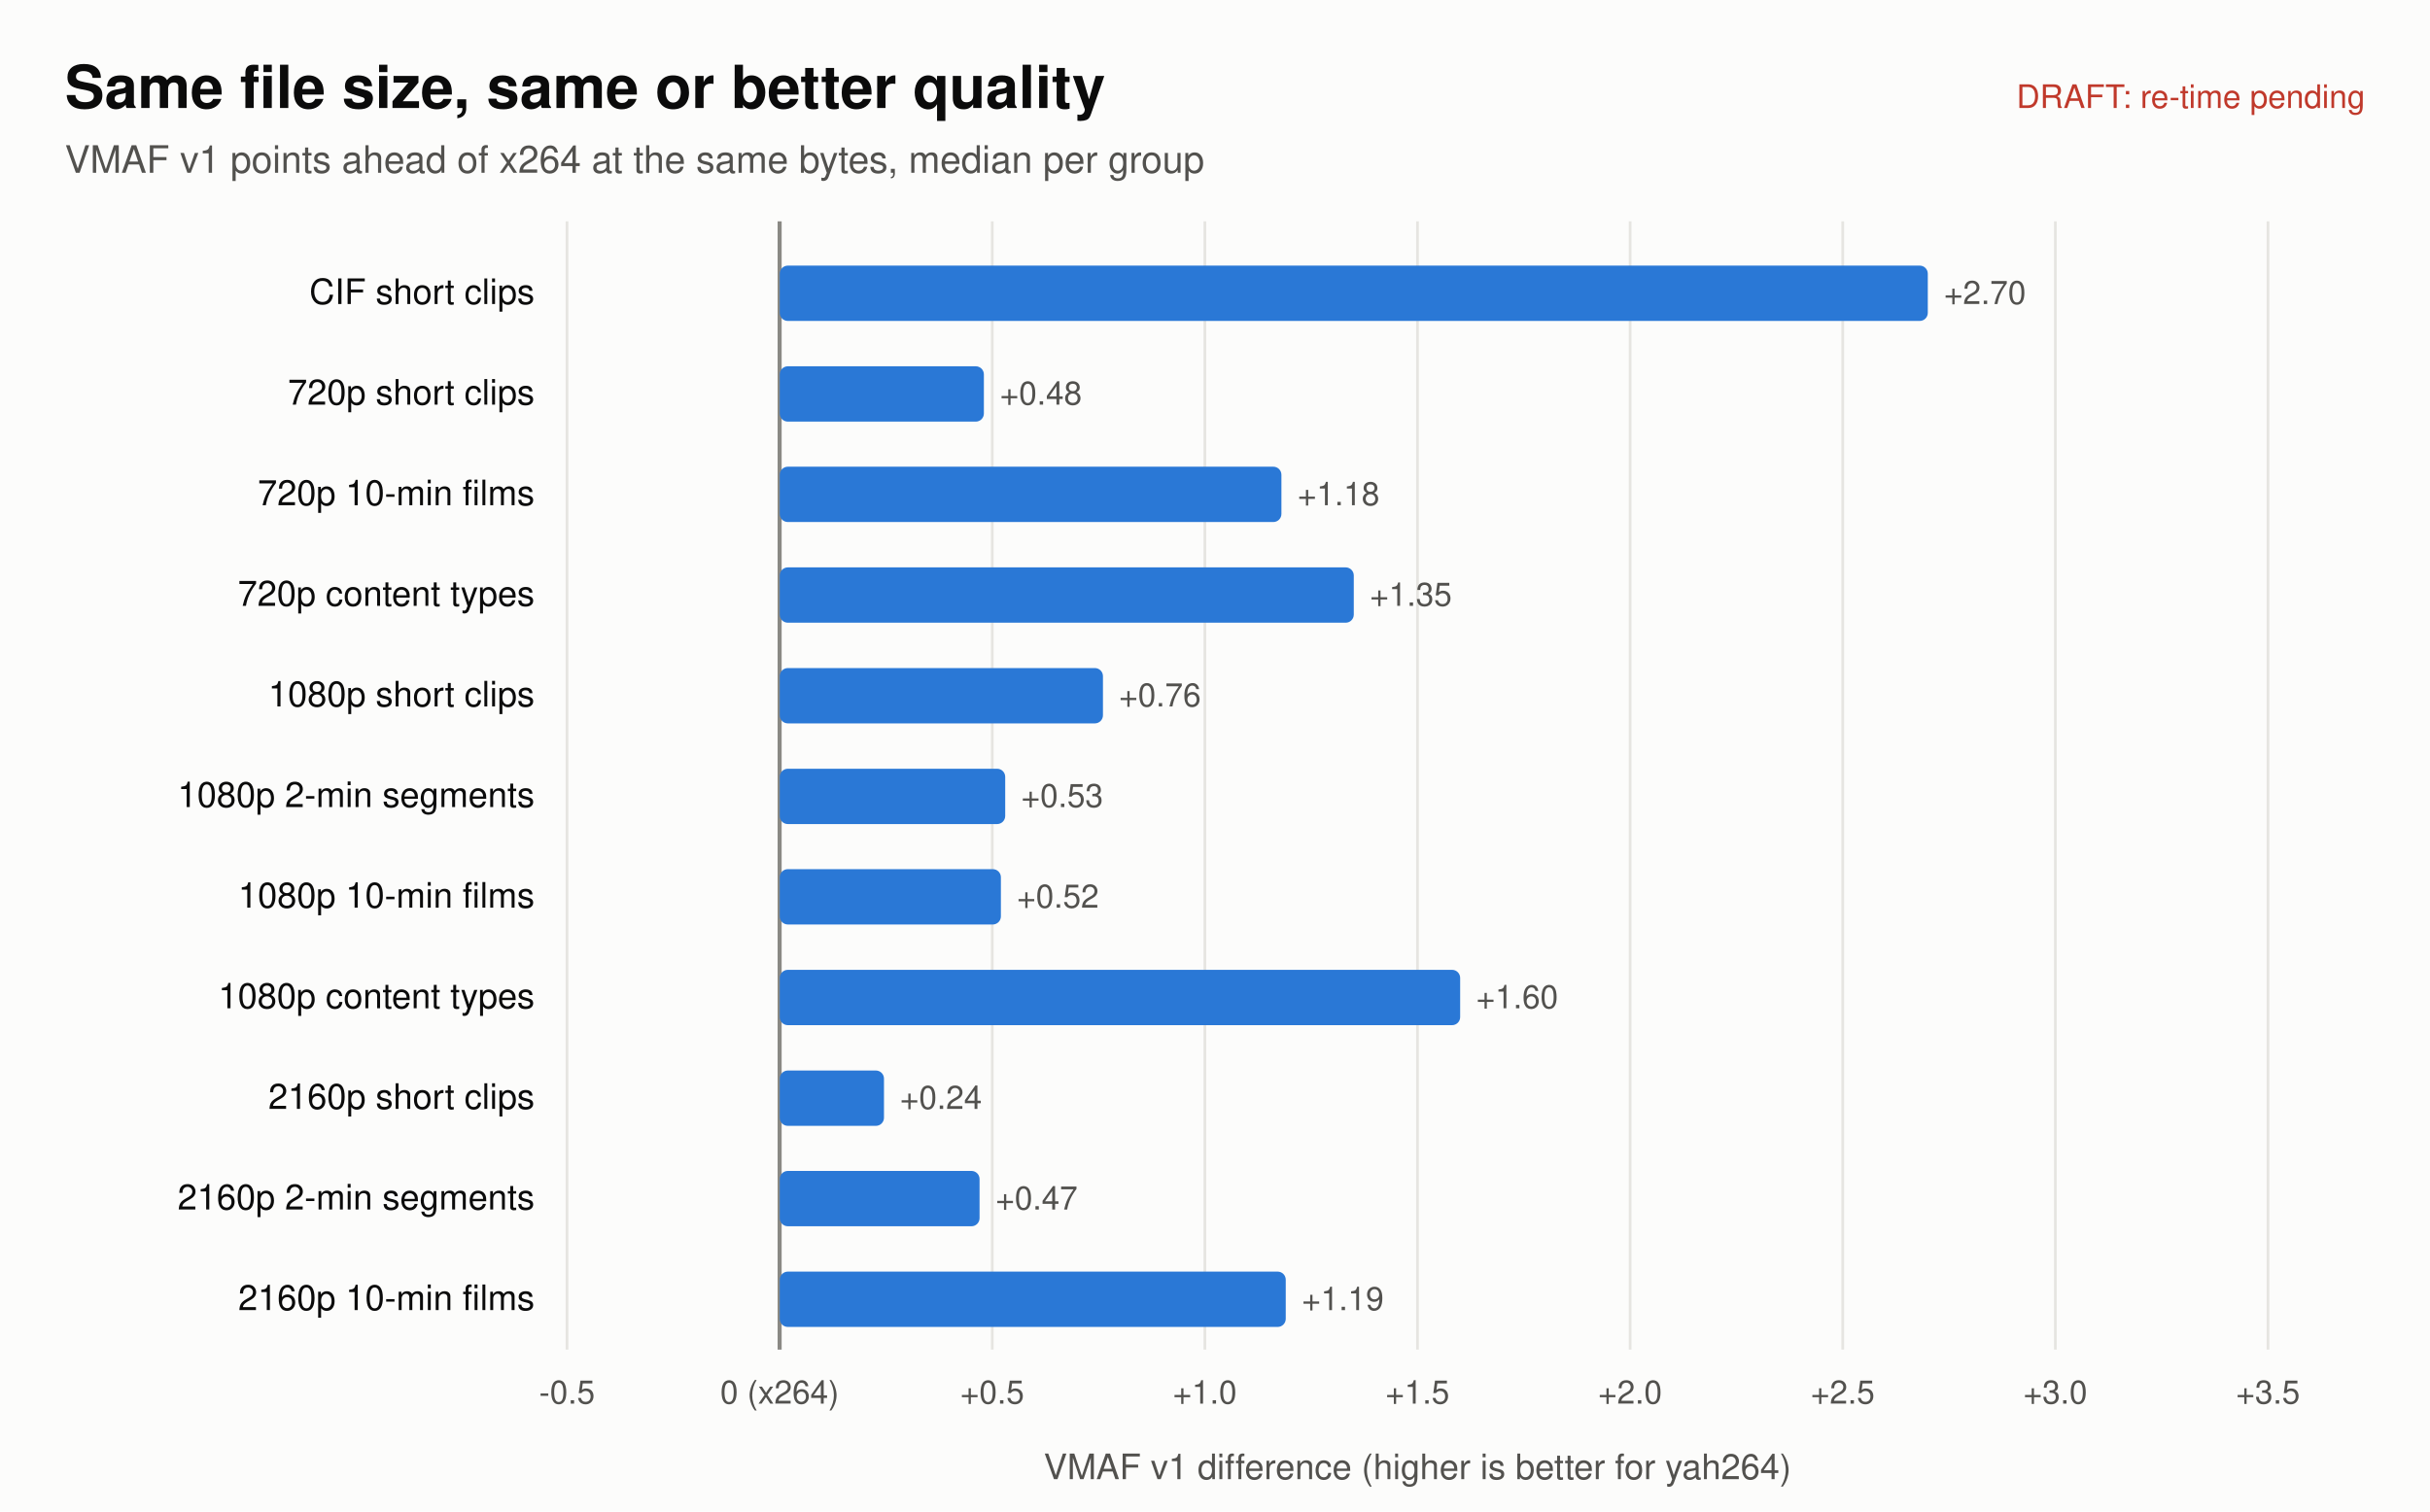
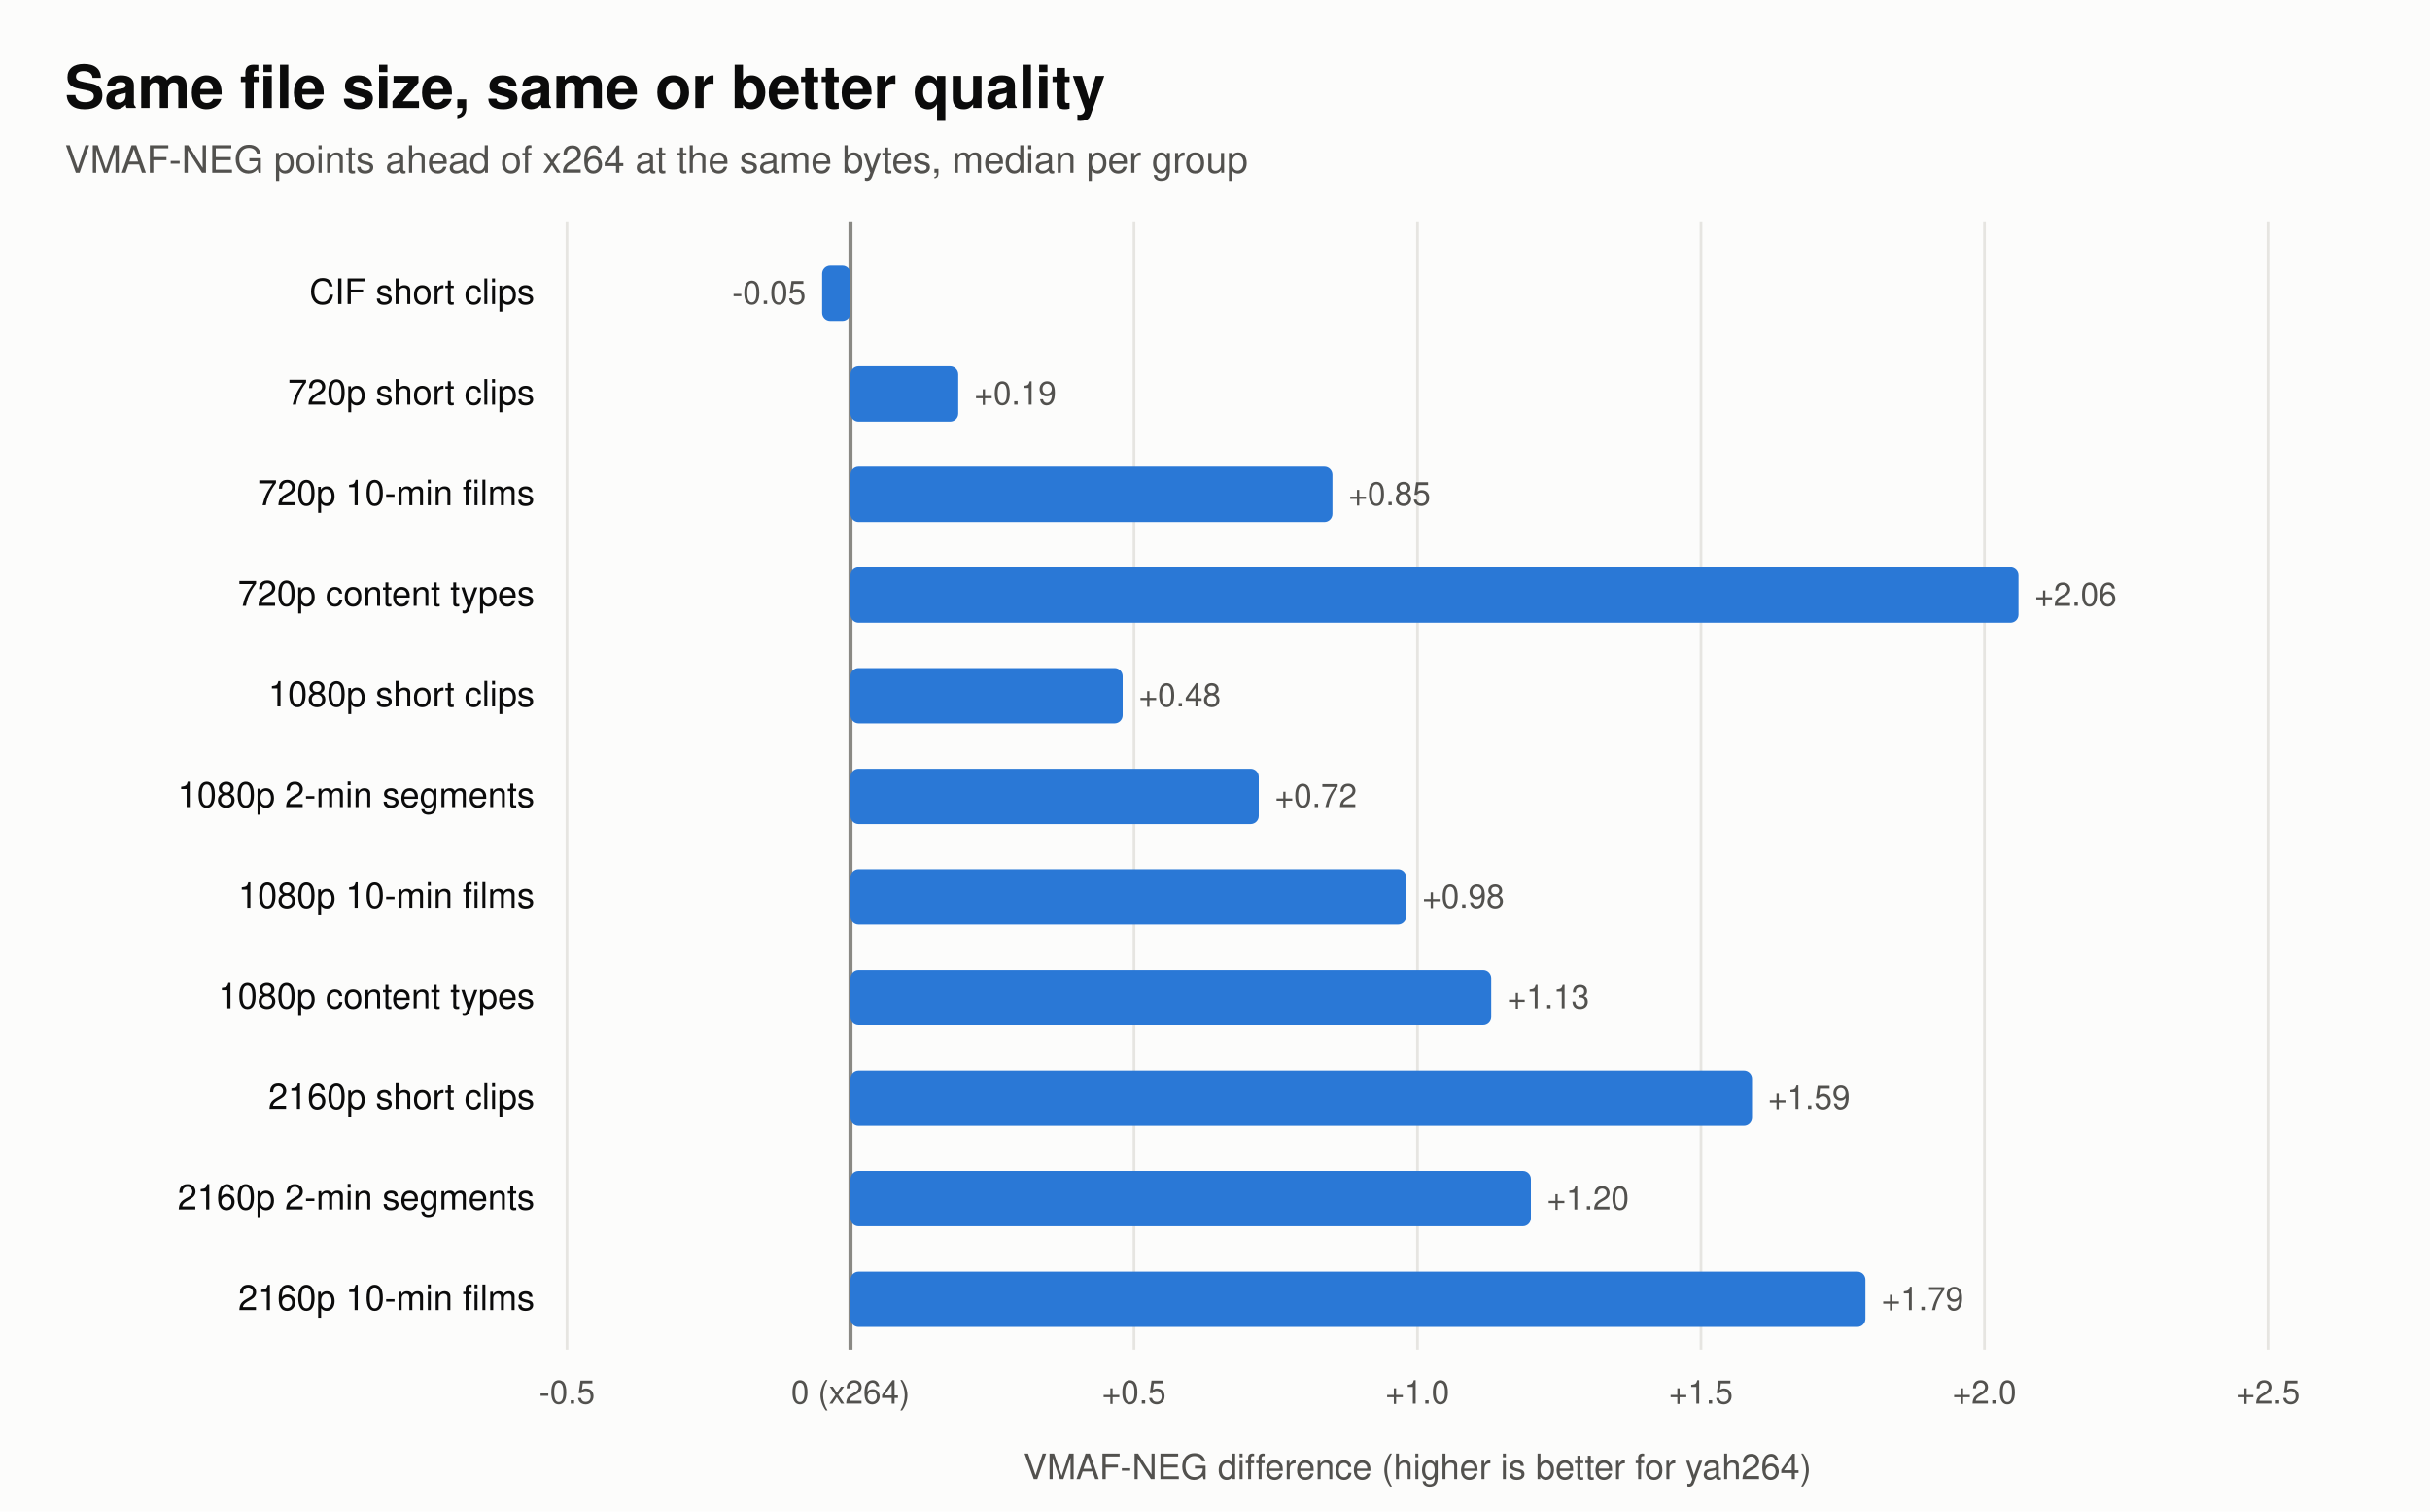
<svg xmlns="http://www.w3.org/2000/svg" width="900" height="560" viewBox="0 0 900 560">
  <rect width="100%" height="100%" fill="#fcfcfb" />
  <text x="24" y="40" font-family="-apple-system,Helvetica,Arial,sans-serif" font-size="22" fill="#0b0b0b" text-anchor="start" font-weight="600">Same file size, same or better quality</text>
-   <text x="24" y="64" font-family="-apple-system,Helvetica,Arial,sans-serif" font-size="14" fill="#52514e" text-anchor="start" font-weight="normal">VMAF v1 points ahead of x264 at the same bytes, median per group</text>
-   <text x="876" y="40" font-family="-apple-system,Helvetica,Arial,sans-serif" font-size="12" fill="#c0392b" text-anchor="end" font-weight="normal">DRAFT: re-time pending</text>
+   <text x="24" y="64" font-family="-apple-system,Helvetica,Arial,sans-serif" font-size="14" fill="#52514e" text-anchor="start" font-weight="normal">VMAF-NEG points ahead of x264 at the same bytes, median per group</text>
  <line x1="210.0" y1="82" x2="210.0" y2="500" stroke="#e6e5e1" stroke-width="1" />
  <text x="210.0" y="520" font-family="-apple-system,Helvetica,Arial,sans-serif" font-size="12" fill="#52514e" text-anchor="middle" font-weight="normal">-0.5</text>
-   <line x1="288.75" y1="82" x2="288.75" y2="500" stroke="#8a8984" stroke-width="1.5" />
-   <text x="288.75" y="520" font-family="-apple-system,Helvetica,Arial,sans-serif" font-size="12" fill="#52514e" text-anchor="middle" font-weight="normal">0 (x264)</text>
-   <line x1="367.5" y1="82" x2="367.5" y2="500" stroke="#e6e5e1" stroke-width="1" />
-   <text x="367.5" y="520" font-family="-apple-system,Helvetica,Arial,sans-serif" font-size="12" fill="#52514e" text-anchor="middle" font-weight="normal">+0.5</text>
-   <line x1="446.25" y1="82" x2="446.25" y2="500" stroke="#e6e5e1" stroke-width="1" />
-   <text x="446.25" y="520" font-family="-apple-system,Helvetica,Arial,sans-serif" font-size="12" fill="#52514e" text-anchor="middle" font-weight="normal">+1.0</text>
+   <line x1="315.0" y1="82" x2="315.0" y2="500" stroke="#8a8984" stroke-width="1.5" />
+   <text x="315.0" y="520" font-family="-apple-system,Helvetica,Arial,sans-serif" font-size="12" fill="#52514e" text-anchor="middle" font-weight="normal">0 (x264)</text>
+   <line x1="420.0" y1="82" x2="420.0" y2="500" stroke="#e6e5e1" stroke-width="1" />
+   <text x="420.0" y="520" font-family="-apple-system,Helvetica,Arial,sans-serif" font-size="12" fill="#52514e" text-anchor="middle" font-weight="normal">+0.5</text>
  <line x1="525.0" y1="82" x2="525.0" y2="500" stroke="#e6e5e1" stroke-width="1" />
-   <text x="525.0" y="520" font-family="-apple-system,Helvetica,Arial,sans-serif" font-size="12" fill="#52514e" text-anchor="middle" font-weight="normal">+1.5</text>
-   <line x1="603.75" y1="82" x2="603.75" y2="500" stroke="#e6e5e1" stroke-width="1" />
-   <text x="603.75" y="520" font-family="-apple-system,Helvetica,Arial,sans-serif" font-size="12" fill="#52514e" text-anchor="middle" font-weight="normal">+2.0</text>
-   <line x1="682.5" y1="82" x2="682.5" y2="500" stroke="#e6e5e1" stroke-width="1" />
-   <text x="682.5" y="520" font-family="-apple-system,Helvetica,Arial,sans-serif" font-size="12" fill="#52514e" text-anchor="middle" font-weight="normal">+2.5</text>
-   <line x1="761.25" y1="82" x2="761.25" y2="500" stroke="#e6e5e1" stroke-width="1" />
-   <text x="761.25" y="520" font-family="-apple-system,Helvetica,Arial,sans-serif" font-size="12" fill="#52514e" text-anchor="middle" font-weight="normal">+3.0</text>
+   <text x="525.0" y="520" font-family="-apple-system,Helvetica,Arial,sans-serif" font-size="12" fill="#52514e" text-anchor="middle" font-weight="normal">+1.0</text>
+   <line x1="630.0" y1="82" x2="630.0" y2="500" stroke="#e6e5e1" stroke-width="1" />
+   <text x="630.0" y="520" font-family="-apple-system,Helvetica,Arial,sans-serif" font-size="12" fill="#52514e" text-anchor="middle" font-weight="normal">+1.5</text>
+   <line x1="735.0" y1="82" x2="735.0" y2="500" stroke="#e6e5e1" stroke-width="1" />
+   <text x="735.0" y="520" font-family="-apple-system,Helvetica,Arial,sans-serif" font-size="12" fill="#52514e" text-anchor="middle" font-weight="normal">+2.0</text>
  <line x1="840.0" y1="82" x2="840.0" y2="500" stroke="#e6e5e1" stroke-width="1" />
-   <text x="840.0" y="520" font-family="-apple-system,Helvetica,Arial,sans-serif" font-size="12" fill="#52514e" text-anchor="middle" font-weight="normal">+3.5</text>
-   <text x="525.0" y="548" font-family="-apple-system,Helvetica,Arial,sans-serif" font-size="13" fill="#52514e" text-anchor="middle" font-weight="normal">VMAF v1 difference (higher is better for yah264)</text>
+   <text x="840.0" y="520" font-family="-apple-system,Helvetica,Arial,sans-serif" font-size="12" fill="#52514e" text-anchor="middle" font-weight="normal">+2.5</text>
+   <text x="525.0" y="548" font-family="-apple-system,Helvetica,Arial,sans-serif" font-size="13" fill="#52514e" text-anchor="middle" font-weight="normal">VMAF-NEG difference (higher is better for yah264)</text>
  <text x="198" y="112.636" font-family="-apple-system,Helvetica,Arial,sans-serif" font-size="13" fill="#0b0b0b" text-anchor="end" font-weight="normal">CIF short clips</text>
-   <rect x="288.8" y="98.4" width="425.2" height="20.5" rx="3" fill="#2a78d6" />
-   <text x="720.0" y="112.636" font-family="-apple-system,Helvetica,Arial,sans-serif" font-size="12" fill="#52514e" text-anchor="start" font-weight="normal">+2.70</text>
+   <rect x="304.5" y="98.4" width="10.5" height="20.5" rx="3" fill="#2a78d6" />
+   <text x="298.5" y="112.636" font-family="-apple-system,Helvetica,Arial,sans-serif" font-size="12" fill="#52514e" text-anchor="end" font-weight="normal">-0.05</text>
  <text x="198" y="149.909" font-family="-apple-system,Helvetica,Arial,sans-serif" font-size="13" fill="#0b0b0b" text-anchor="end" font-weight="normal">720p short clips</text>
-   <rect x="288.8" y="135.7" width="75.6" height="20.5" rx="3" fill="#2a78d6" />
-   <text x="370.35" y="149.909" font-family="-apple-system,Helvetica,Arial,sans-serif" font-size="12" fill="#52514e" text-anchor="start" font-weight="normal">+0.48</text>
+   <rect x="315.0" y="135.7" width="39.9" height="20.5" rx="3" fill="#2a78d6" />
+   <text x="360.9" y="149.909" font-family="-apple-system,Helvetica,Arial,sans-serif" font-size="12" fill="#52514e" text-anchor="start" font-weight="normal">+0.19</text>
  <text x="198" y="187.182" font-family="-apple-system,Helvetica,Arial,sans-serif" font-size="13" fill="#0b0b0b" text-anchor="end" font-weight="normal">720p 10-min films</text>
-   <rect x="288.8" y="172.9" width="185.8" height="20.5" rx="3" fill="#2a78d6" />
-   <text x="480.6" y="187.182" font-family="-apple-system,Helvetica,Arial,sans-serif" font-size="12" fill="#52514e" text-anchor="start" font-weight="normal">+1.18</text>
+   <rect x="315.0" y="172.9" width="178.5" height="20.5" rx="3" fill="#2a78d6" />
+   <text x="499.5" y="187.182" font-family="-apple-system,Helvetica,Arial,sans-serif" font-size="12" fill="#52514e" text-anchor="start" font-weight="normal">+0.85</text>
  <text x="198" y="224.455" font-family="-apple-system,Helvetica,Arial,sans-serif" font-size="13" fill="#0b0b0b" text-anchor="end" font-weight="normal">720p content types</text>
-   <rect x="288.8" y="210.2" width="212.6" height="20.5" rx="3" fill="#2a78d6" />
-   <text x="507.375" y="224.455" font-family="-apple-system,Helvetica,Arial,sans-serif" font-size="12" fill="#52514e" text-anchor="start" font-weight="normal">+1.35</text>
+   <rect x="315.0" y="210.2" width="432.6" height="20.5" rx="3" fill="#2a78d6" />
+   <text x="753.6" y="224.455" font-family="-apple-system,Helvetica,Arial,sans-serif" font-size="12" fill="#52514e" text-anchor="start" font-weight="normal">+2.06</text>
  <text x="198" y="261.727" font-family="-apple-system,Helvetica,Arial,sans-serif" font-size="13" fill="#0b0b0b" text-anchor="end" font-weight="normal">1080p short clips</text>
-   <rect x="288.8" y="247.5" width="119.7" height="20.5" rx="3" fill="#2a78d6" />
-   <text x="414.45" y="261.727" font-family="-apple-system,Helvetica,Arial,sans-serif" font-size="12" fill="#52514e" text-anchor="start" font-weight="normal">+0.76</text>
+   <rect x="315.0" y="247.5" width="100.8" height="20.5" rx="3" fill="#2a78d6" />
+   <text x="421.8" y="261.727" font-family="-apple-system,Helvetica,Arial,sans-serif" font-size="12" fill="#52514e" text-anchor="start" font-weight="normal">+0.48</text>
  <text x="198" y="299.0" font-family="-apple-system,Helvetica,Arial,sans-serif" font-size="13" fill="#0b0b0b" text-anchor="end" font-weight="normal">1080p 2-min segments</text>
-   <rect x="288.8" y="284.8" width="83.5" height="20.5" rx="3" fill="#2a78d6" />
-   <text x="378.225" y="299.0" font-family="-apple-system,Helvetica,Arial,sans-serif" font-size="12" fill="#52514e" text-anchor="start" font-weight="normal">+0.53</text>
+   <rect x="315.0" y="284.8" width="151.2" height="20.5" rx="3" fill="#2a78d6" />
+   <text x="472.2" y="299.0" font-family="-apple-system,Helvetica,Arial,sans-serif" font-size="12" fill="#52514e" text-anchor="start" font-weight="normal">+0.72</text>
  <text x="198" y="336.273" font-family="-apple-system,Helvetica,Arial,sans-serif" font-size="13" fill="#0b0b0b" text-anchor="end" font-weight="normal">1080p 10-min films</text>
-   <rect x="288.8" y="322.0" width="81.9" height="20.5" rx="3" fill="#2a78d6" />
-   <text x="376.65" y="336.273" font-family="-apple-system,Helvetica,Arial,sans-serif" font-size="12" fill="#52514e" text-anchor="start" font-weight="normal">+0.52</text>
+   <rect x="315.0" y="322.0" width="205.8" height="20.5" rx="3" fill="#2a78d6" />
+   <text x="526.8" y="336.273" font-family="-apple-system,Helvetica,Arial,sans-serif" font-size="12" fill="#52514e" text-anchor="start" font-weight="normal">+0.98</text>
  <text x="198" y="373.545" font-family="-apple-system,Helvetica,Arial,sans-serif" font-size="13" fill="#0b0b0b" text-anchor="end" font-weight="normal">1080p content types</text>
-   <rect x="288.8" y="359.3" width="252.0" height="20.5" rx="3" fill="#2a78d6" />
-   <text x="546.75" y="373.545" font-family="-apple-system,Helvetica,Arial,sans-serif" font-size="12" fill="#52514e" text-anchor="start" font-weight="normal">+1.60</text>
+   <rect x="315.0" y="359.3" width="237.3" height="20.5" rx="3" fill="#2a78d6" />
+   <text x="558.3" y="373.545" font-family="-apple-system,Helvetica,Arial,sans-serif" font-size="12" fill="#52514e" text-anchor="start" font-weight="normal">+1.13</text>
  <text x="198" y="410.818" font-family="-apple-system,Helvetica,Arial,sans-serif" font-size="13" fill="#0b0b0b" text-anchor="end" font-weight="normal">2160p short clips</text>
-   <rect x="288.8" y="396.6" width="38.6" height="20.5" rx="3" fill="#2a78d6" />
-   <text x="333.337" y="410.818" font-family="-apple-system,Helvetica,Arial,sans-serif" font-size="12" fill="#52514e" text-anchor="start" font-weight="normal">+0.24</text>
+   <rect x="315.0" y="396.6" width="333.9" height="20.5" rx="3" fill="#2a78d6" />
+   <text x="654.9" y="410.818" font-family="-apple-system,Helvetica,Arial,sans-serif" font-size="12" fill="#52514e" text-anchor="start" font-weight="normal">+1.59</text>
  <text x="198" y="448.091" font-family="-apple-system,Helvetica,Arial,sans-serif" font-size="13" fill="#0b0b0b" text-anchor="end" font-weight="normal">2160p 2-min segments</text>
-   <rect x="288.8" y="433.8" width="74.0" height="20.5" rx="3" fill="#2a78d6" />
-   <text x="368.775" y="448.091" font-family="-apple-system,Helvetica,Arial,sans-serif" font-size="12" fill="#52514e" text-anchor="start" font-weight="normal">+0.47</text>
+   <rect x="315.0" y="433.8" width="252.0" height="20.5" rx="3" fill="#2a78d6" />
+   <text x="573.0" y="448.091" font-family="-apple-system,Helvetica,Arial,sans-serif" font-size="12" fill="#52514e" text-anchor="start" font-weight="normal">+1.20</text>
  <text x="198" y="485.364" font-family="-apple-system,Helvetica,Arial,sans-serif" font-size="13" fill="#0b0b0b" text-anchor="end" font-weight="normal">2160p 10-min films</text>
-   <rect x="288.8" y="471.1" width="187.4" height="20.5" rx="3" fill="#2a78d6" />
-   <text x="482.175" y="485.364" font-family="-apple-system,Helvetica,Arial,sans-serif" font-size="12" fill="#52514e" text-anchor="start" font-weight="normal">+1.19</text>
+   <rect x="315.0" y="471.1" width="375.9" height="20.5" rx="3" fill="#2a78d6" />
+   <text x="696.9" y="485.364" font-family="-apple-system,Helvetica,Arial,sans-serif" font-size="12" fill="#52514e" text-anchor="start" font-weight="normal">+1.79</text>
</svg>
